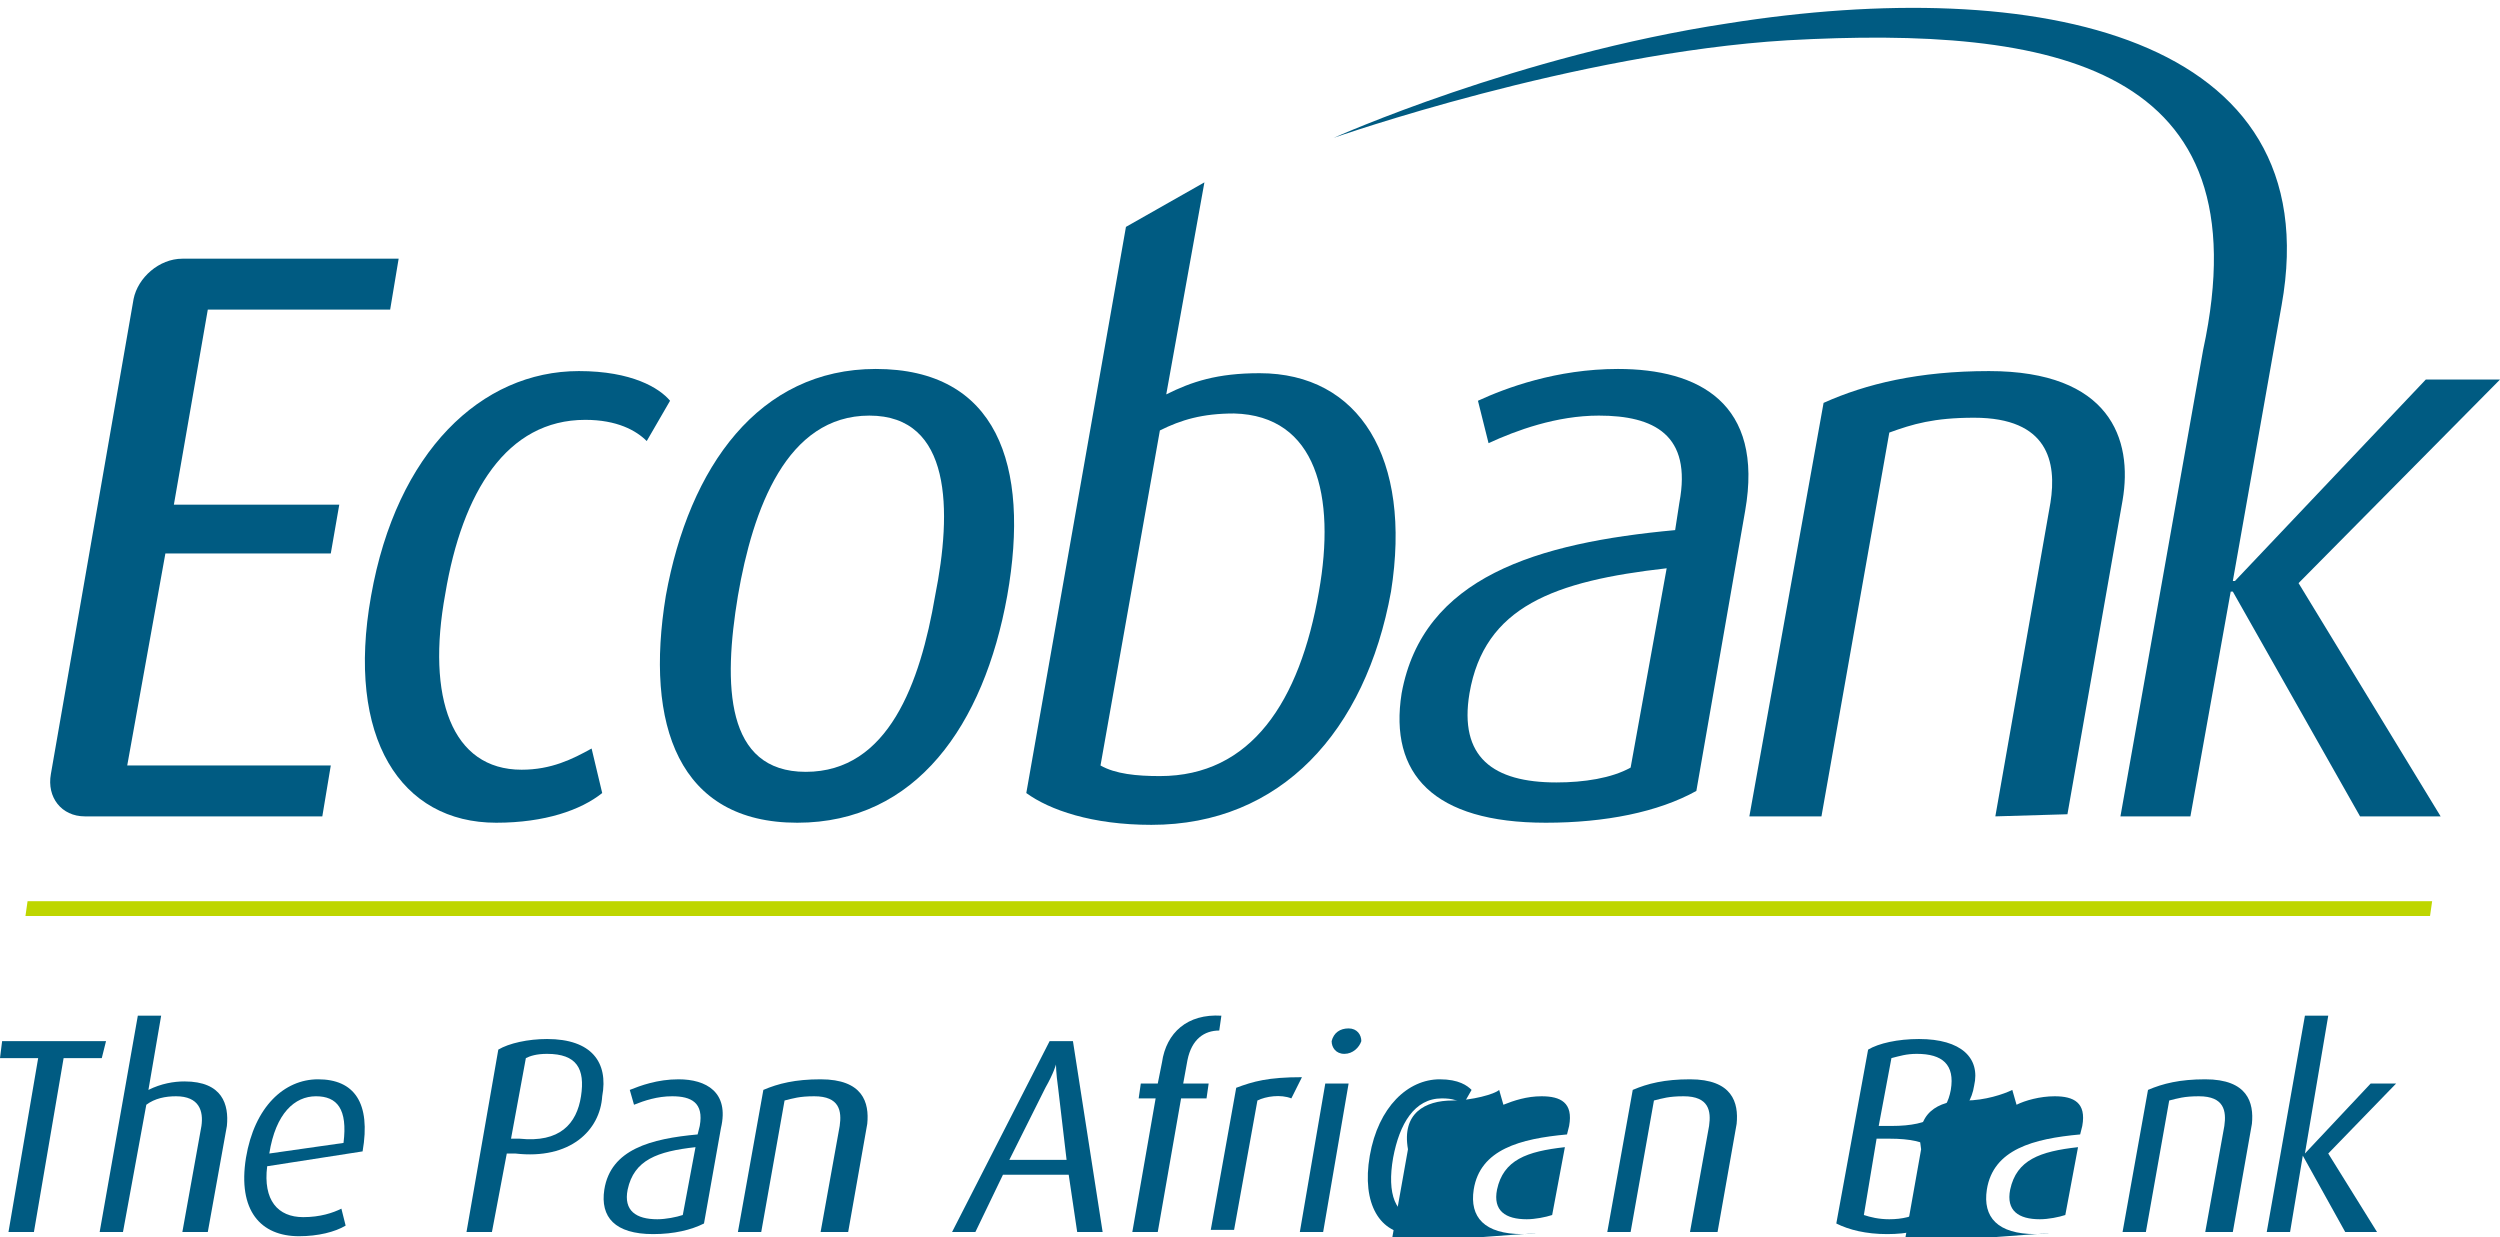
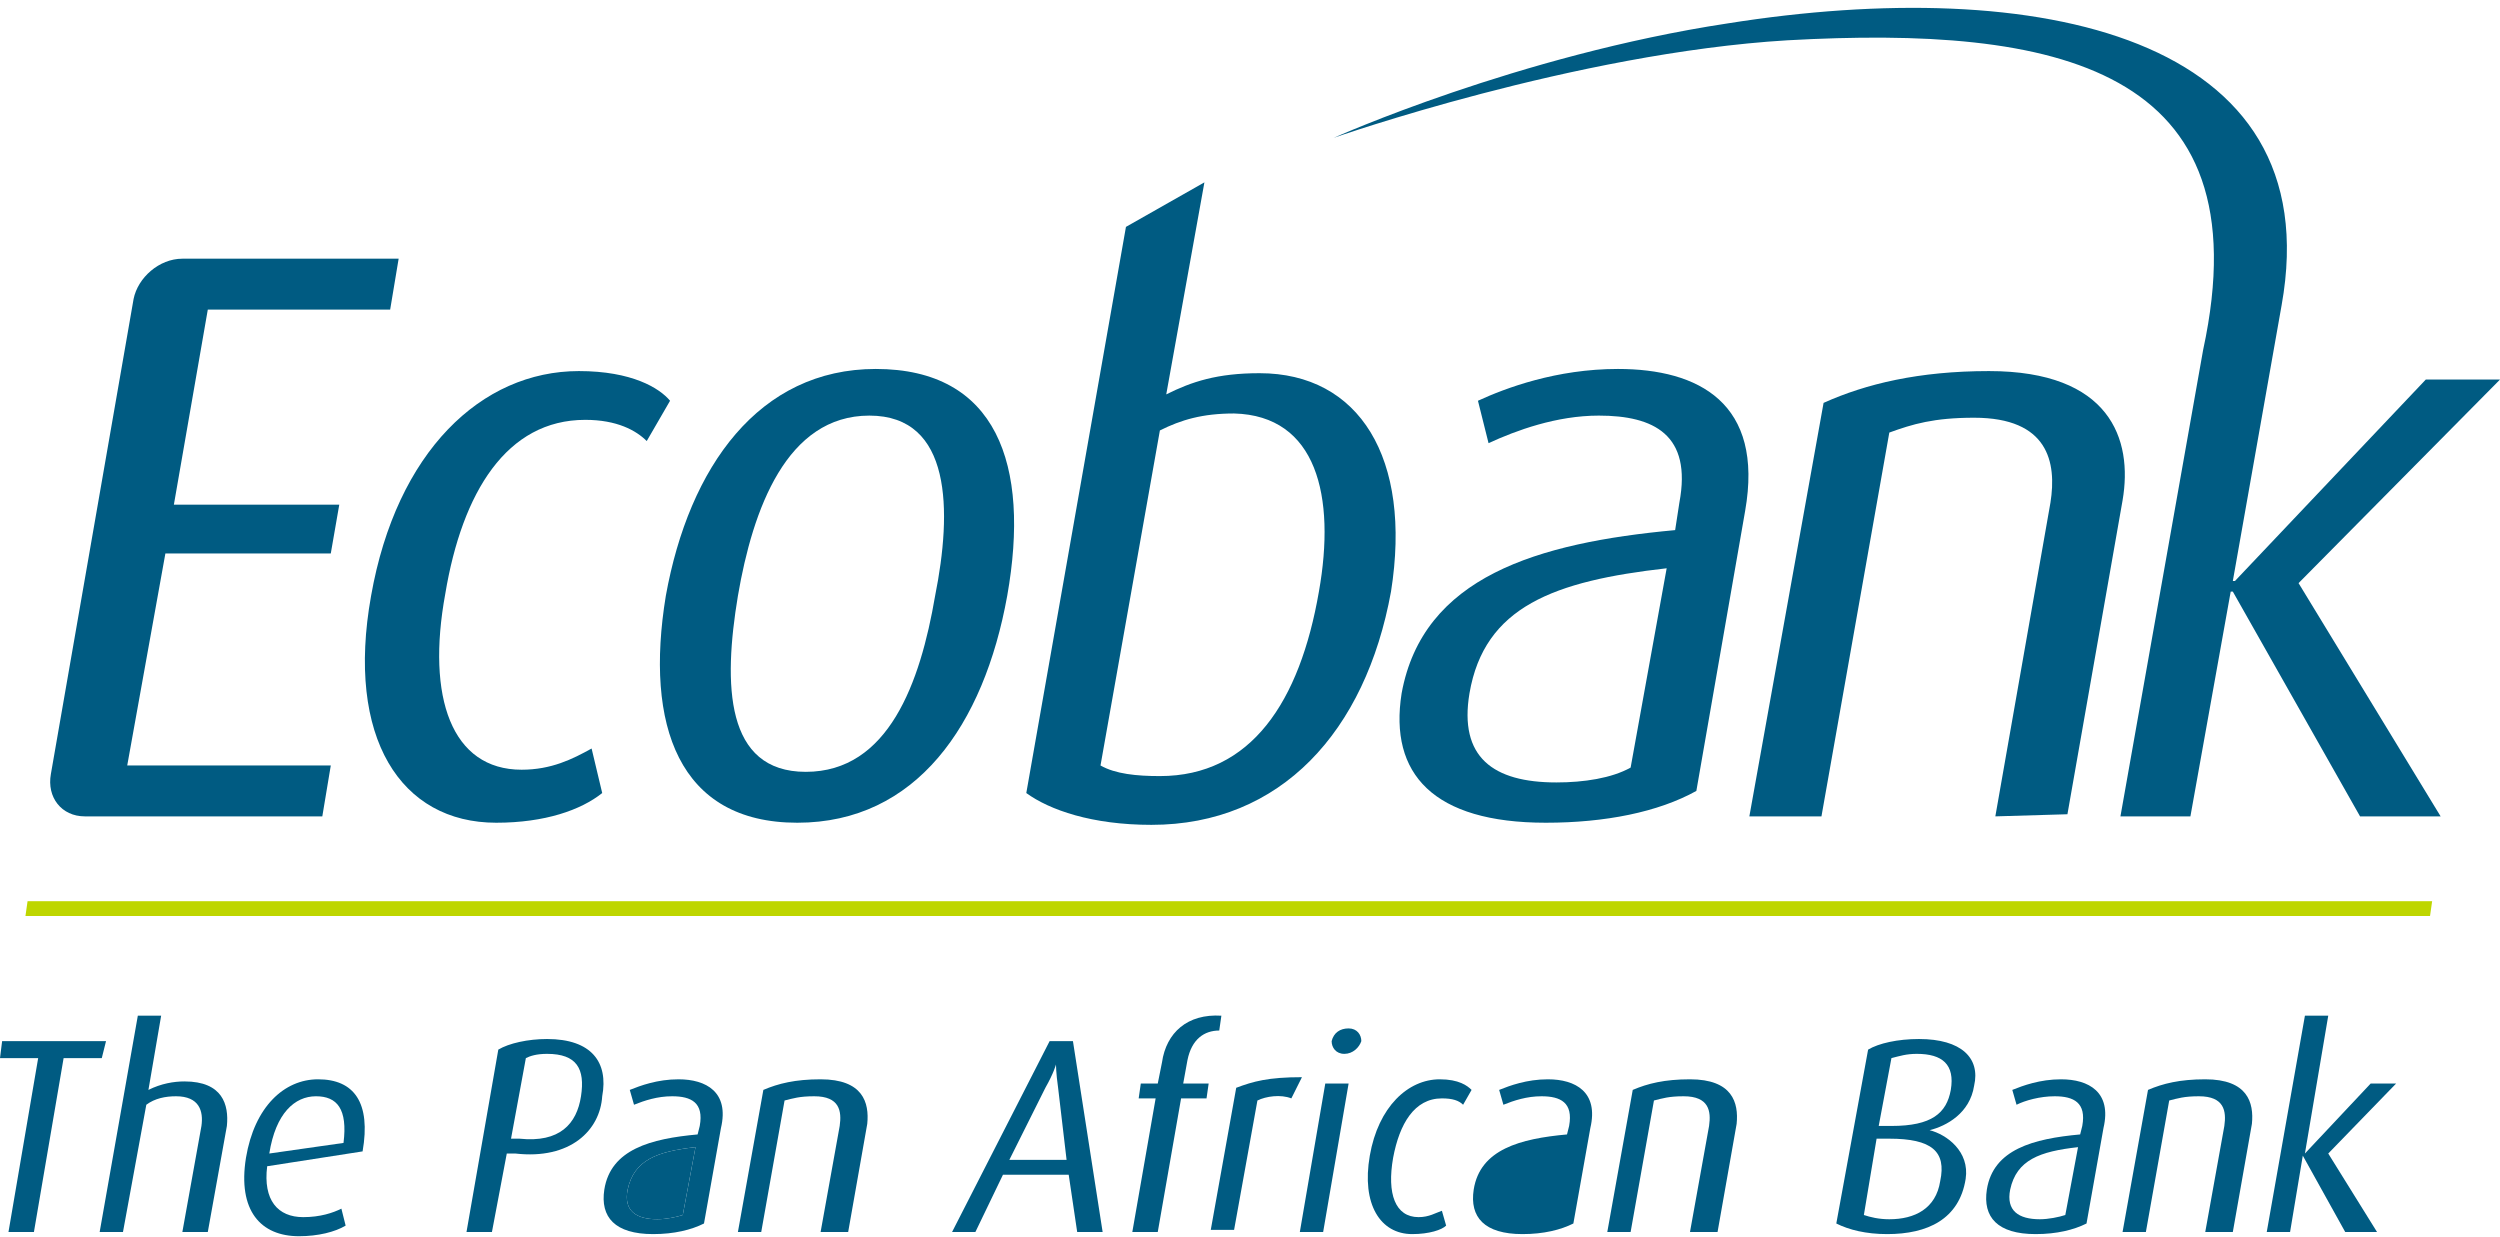
<svg xmlns="http://www.w3.org/2000/svg" version="1.1" id="Layer_1" x="0px" y="0px" viewBox="0 0 117.9 58.3" style="enable-background:new 0 0 117.9 58.3;" xml:space="preserve">
  <style type="text/css">
	.st0{fill:none;}
	.st1{fill:#005B82;}
	.st2{fill:#BED600;}
</style>
  <g id="MINIMUM_AREA">
    <rect x="-26" y="-25.8" class="st0" width="170.1" height="110" />
  </g>
  <g id="ENG_Logo">
    <g>
-       <polyline class="st0" points="144.1,-25.8 144.1,84.2 -26,84.2" />
+       <polyline class="st0" points="144.1,-25.8 144.1,84.2 -26,84.2 " />
      <g>
        <path class="st1" d="M18.4,14.6l0.4-2.4H8.6l0,0c-1.1,0-2.1,0.9-2.3,1.9L2.4,36.5l0,0l0,0c-0.2,1.1,0.5,2,1.6,2l0,0h11.2l0.4-2.4     H6l1.8-10h7.8l0.4-2.3H8.2l1.6-9.2C9.8,14.6,18.4,14.6,18.4,14.6z" />
        <path class="st1" d="M23.4,38.8c-4.5,0-7.1-4-5.9-10.7c1.2-6.8,5.2-10.6,9.8-10.6c2.5,0,3.8,0.8,4.3,1.4l-1.1,1.9     c-0.5-0.5-1.4-1-2.9-1c-3.7,0-5.8,3.4-6.6,8.2c-0.9,4.9,0.3,8.3,3.6,8.3c1.4,0,2.4-0.5,3.3-1l0.5,2.1     C27.4,38.2,25.7,38.8,23.4,38.8z" />
        <path class="st1" d="M37.6,38.8c-5.6,0-7.2-4.6-6.2-10.7c1.1-6.1,4.4-10.7,9.9-10.7c5.7,0,7.3,4.5,6.2,10.7     C46.4,34.2,43.2,38.8,37.6,38.8z M41,19.6c-3.9,0-5.5,4.4-6.2,8.5c-0.7,4.2-0.6,8.3,3.2,8.3c3.9,0,5.4-4.2,6.1-8.3     C44.9,24.1,44.9,19.6,41,19.6z" />
        <path class="st1" d="M72.9,38.8c-5.3,0-7.4-2.3-6.8-6.1c1-5.5,6.4-7.1,12.9-7.7l0.2-1.3c0.6-3.2-1.2-4.1-3.8-4.1     c-2,0-3.9,0.7-5.2,1.3l-0.5-2c1.3-0.6,3.7-1.5,6.6-1.5c3.8,0,6.9,1.6,6,6.7L80,37.3C78.2,38.3,75.7,38.8,72.9,38.8z M78.6,26.8     c-5.3,0.6-8.6,1.8-9.3,5.9c-0.5,3,1.1,4.2,4.1,4.2c1.3,0,2.6-0.2,3.5-0.7L78.6,26.8z" />
        <path class="st1" d="M94.1,38.5l2.6-14.8c0.3-1.9-0.1-4-3.6-4c-1.9,0-2.9,0.3-4,0.7l-3.2,18.1h-3.4L86,19c2-0.9,4.5-1.5,7.8-1.5     c5.7,0,6.8,3.2,6.3,6.1l-2.6,14.8L94.1,38.5L94.1,38.5z" />
        <polygon class="st2" points="114.6,43.2 1.2,43.2 1.3,42.5 114.7,42.5 " />
        <path class="st1" d="M59.4,17.6c-2,0-3.2,0.4-4.4,1l1.8-10l-3.7,2.1l-4.7,26.7c1.1,0.8,3.1,1.5,5.9,1.5c6.1,0,10.1-4.4,11.3-11     C66.6,21.6,64.1,17.6,59.4,17.6z M62.2,27.9c-0.9,5.2-3.2,8.7-7.5,8.7c-1.1,0-2.1-0.1-2.8-0.5l2.8-15.8c1-0.5,2-0.8,3.5-0.8     C62.1,19.6,63,23.4,62.2,27.9z" />
        <path class="st1" d="M117.9,17.9h-3.5l-9,9.5h-0.1l2.3-13C109.9,1.6,96-1.2,81.5,1.1c-9.9,1.5-18.6,5.4-18.6,5.4s11.4-4,21.4-4.6     c12.6-0.7,22.5,1.2,19.6,14.6l-3.9,22h3.3l1.9-10.6h0.1l6,10.6h3.8l-6.7-11L117.9,17.9z" />
        <path class="st1" d="M3,49.9l-1.4,8.2H0.4l1.4-8.2H0l0.1-0.8H5l-0.2,0.8H3z" />
        <path class="st1" d="M8.6,58.1l0.9-5c0.1-0.7-0.1-1.4-1.2-1.4c-0.5,0-1,0.1-1.4,0.4l-1.1,6H4.7l1.8-10.2h1.1L7,51.4     C7.6,51.1,8.2,51,8.7,51c1.8,0,2.1,1.1,2,2.1l-0.9,5C9.8,58.1,8.6,58.1,8.6,58.1z" />
        <path class="st1" d="M12.6,55c-0.2,1.6,0.5,2.4,1.7,2.4c0.8,0,1.4-0.2,1.8-0.4l0.2,0.8c-0.5,0.3-1.3,0.5-2.2,0.5     c-1.8,0-2.9-1.2-2.5-3.7c0.4-2.4,1.8-3.7,3.4-3.7c1.7,0,2.5,1.1,2.1,3.4L12.6,55z M14.9,51.7c-1,0-1.9,0.8-2.2,2.7l3.5-0.5     C16.4,52.3,15.9,51.7,14.9,51.7z" />
        <path class="st1" d="M24.3,54.4h-0.4l-0.7,3.7H22l1.5-8.6c0.5-0.3,1.4-0.5,2.3-0.5c2.1,0,2.9,1.1,2.6,2.7     C28.3,53.3,26.9,54.7,24.3,54.4z M25.8,49.7c-0.5,0-0.8,0.1-1,0.2l-0.7,3.8h0.4c1.9,0.2,2.7-0.7,2.9-2S27.2,49.7,25.8,49.7z" />
        <path class="st1" d="M30.8,58.2c-1.8,0-2.5-0.8-2.3-2.1c0.3-1.9,2.2-2.4,4.4-2.6l0.1-0.4c0.2-1.1-0.4-1.4-1.3-1.4     c-0.7,0-1.3,0.2-1.8,0.4l-0.2-0.7c0.5-0.2,1.3-0.5,2.3-0.5c1.3,0,2.4,0.6,2,2.3l-0.8,4.5C32.6,58,31.8,58.2,30.8,58.2z      M32.8,54.1c-1.8,0.2-2.9,0.6-3.2,2c-0.2,1,0.4,1.4,1.4,1.4c0.4,0,0.9-0.1,1.2-0.2L32.8,54.1z" />
        <path class="st1" d="M38.7,58.1l0.9-5c0.1-0.7,0-1.4-1.2-1.4c-0.7,0-1,0.1-1.4,0.2l-1.1,6.2h-1.1l1.2-6.7     c0.7-0.3,1.5-0.5,2.7-0.5c2,0,2.3,1.1,2.2,2.1L40,58.1C40,58.1,38.7,58.1,38.7,58.1z" />
        <path class="st1" d="M50.8,58.1l-0.4-2.7h-3.1L46,58.1h-1.1l4.6-9h1.1l1.4,9H50.8z M49.9,51.3c-0.1-0.7-0.1-1.1-0.1-1.1l0,0     c0,0-0.1,0.4-0.5,1.1l-1.7,3.4h2.7L49.9,51.3z" />
        <path class="st1" d="M55.7,51.8l-1.1,6.3h-1.2l1.1-6.3h-0.8l0.1-0.7h0.8l0.2-1c0.2-1.4,1.2-2.3,2.8-2.2l-0.1,0.7     c-0.7,0-1.3,0.4-1.5,1.4l-0.2,1.1H57l-0.1,0.7H55.7z" />
        <path class="st1" d="M60.9,51.8c-0.5-0.2-1.2-0.1-1.6,0.1L58.2,58h-1.1l1.2-6.7c0.8-0.3,1.5-0.5,3.1-0.5L60.9,51.8z" />
        <path class="st1" d="M61.3,58.1l1.2-7h1.1l-1.2,7H61.3z M63.4,49.7c-0.4,0-0.6-0.3-0.6-0.6c0.1-0.4,0.4-0.6,0.8-0.6     s0.6,0.3,0.6,0.6C64.1,49.4,63.8,49.7,63.4,49.7z" />
-         <path class="st1" d="M66.6,58.2c-1.5,0-2.4-1.4-2-3.7s1.8-3.6,3.3-3.6c0.9,0,1.3,0.3,1.5,0.5L69,52.1     c-0.2-0.2-0.5-0.3-1-0.3c-1.3,0-2,1.2-2.3,2.8c-0.3,1.7,0.1,2.8,1.2,2.8c0.5,0,0.8-0.2,1.1-0.3l0.2,0.7C68,58,67.4,58.2,66.6,58.2z" />
-         <path class="st1" d="M71.8,58.2c-1.8,0-2.5-0.8-2.3-2.1c0.3-1.9,2.2-2.4,4.4-2.6l0.1-0.4c0.2-1.1-0.4-1.4-1.3-1.4     c-0.7,0-1.3,0.2-1.8,0.4l-0.2-0.7c-0.2,0.2-1.3,0.5-2.2,0.5c-1.3,0-2.4,0.6-2.1,2.3l-0.8,4.5C73.6,58,72.8,58.2,71.8,58.2z      M73.8,54.1c-1.8,0.2-2.9,0.6-3.2,2c-0.2,1,0.4,1.4,1.4,1.4c0.4,0,0.9-0.1,1.2-0.2L73.8,54.1z" />
+         <path class="st1" d="M66.6,58.2c-1.5,0-2.4-1.4-2-3.7s1.8-3.6,3.3-3.6c0.9,0,1.3,0.3,1.5,0.5L69,52.1c-0.2-0.2-0.5-0.3-1-0.3     c-1.3,0-2,1.2-2.3,2.8c-0.3,1.7,0.1,2.8,1.2,2.8c0.5,0,0.8-0.2,1.1-0.3l0.2,0.7C68,58,67.4,58.2,66.6,58.2z" />
+         <path class="st1" d="M71.8,58.2c-1.8,0-2.5-0.8-2.3-2.1c0.3-1.9,2.2-2.4,4.4-2.6l0.1-0.4c0.2-1.1-0.4-1.4-1.3-1.4     c-0.7,0-1.3,0.2-1.8,0.4l-0.2-0.7c0.5-0.2,1.3-0.5,2.3-0.5c1.3,0,2.4,0.6,2,2.3l-0.8,4.5C73.6,58,72.8,58.2,71.8,58.2z      M32.8,54.1c-1.8,0.2-2.9,0.6-3.2,2c-0.2,1,0.4,1.4,1.4,1.4c0.4,0,0.9-0.1,1.2-0.2L32.8,54.1z" />
        <path class="st1" d="M79.7,58.1l0.9-5c0.1-0.7,0-1.4-1.2-1.4c-0.7,0-1,0.1-1.4,0.2l-1.1,6.2h-1.1l1.2-6.7     c0.7-0.3,1.5-0.5,2.7-0.5c2,0,2.3,1.1,2.2,2.1L81,58.1C81,58.1,79.7,58.1,79.7,58.1z" />
        <path class="st1" d="M89,58.2c-1,0-1.8-0.2-2.4-0.5l1.5-8.2c0.5-0.3,1.4-0.5,2.4-0.5c2,0,2.9,0.9,2.6,2.2     c-0.2,1.3-1.3,1.9-2.1,2.1l0,0c0.8,0.2,1.9,1,1.7,2.3C92.4,57.5,90.9,58.2,89,58.2z M89.1,53.7h-0.6l-0.6,3.6     c0.3,0.1,0.7,0.2,1.2,0.2c1.2,0,2.2-0.5,2.4-1.8C91.8,54.3,91.1,53.7,89.1,53.7z M90.4,49.7c-0.5,0-0.8,0.1-1.2,0.2l-0.6,3.2h0.6     c1.9,0,2.6-0.6,2.8-1.7C92.2,50.2,91.6,49.7,90.4,49.7z" />
-         <path class="st1" d="M96,58.2c-1.8,0-2.5-0.8-2.3-2.1c0.3-1.9,2.2-2.4,4.4-2.6l0.1-0.4c0.2-1.1-0.4-1.4-1.3-1.4     c-0.7,0-1.4,0.2-1.8,0.4l-0.2-0.7c-0.4,0.2-1.3,0.5-2.2,0.5c-1.3,0-2.4,0.6-2.1,2.3l-0.8,4.5C97.8,58,97,58.2,96,58.2z M98,54.1     c-1.8,0.2-2.9,0.6-3.2,2c-0.2,1,0.4,1.4,1.4,1.4c0.4,0,0.9-0.1,1.2-0.2L98,54.1z" />
-         <path class="st1" d="M104,58.1l0.9-5c0.1-0.7,0-1.4-1.2-1.4c-0.7,0-1,0.1-1.4,0.2l-1.1,6.2h-1.1l1.2-6.7c0.7-0.3,1.5-0.5,2.7-0.5     c2,0,2.3,1.1,2.2,2.1l-0.9,5.1C105.3,58.1,104,58.1,104,58.1z" />
+         <path class="st1" d="M96,58.2c-1.8,0-2.5-0.8-2.3-2.1c0.3-1.9,2.2-2.4,4.4-2.6l0.1-0.4c0.2-1.1-0.4-1.4-1.3-1.4     c-0.7,0-1.4,0.2-1.8,0.4l-0.2-0.7c0.5-0.2,1.3-0.5,2.3-0.5c1.3,0,2.4,0.6,2,2.3l-0.8,4.5C97.8,58,97,58.2,96,58.2z M98,54.1     c-1.8,0.2-2.9,0.6-3.2,2c-0.2,1,0.4,1.4,1.4,1.4c0.4,0,0.9-0.1,1.2-0.2L98,54.1z" />
+         <path class="st1" d="M104,58.1l0.9-5c0.1-0.7,0-1.4-1.2-1.4c-0.7,0-1,0.1-1.4,0.2l-1.1,6.2h-1.1l1.2-6.7     c0.7-0.3,1.5-0.5,2.7-0.5c2,0,2.3,1.1,2.2,2.1l-0.9,5.1C105.3,58.1,104,58.1,104,58.1z" />
        <path class="st1" d="M110.6,58.1l-2-3.6l0,0l-0.6,3.6h-1.1l1.8-10.2h1.1l-1.1,6.5l0,0l3.1-3.3h1.2l-3.2,3.3l2.3,3.7H110.6z" />
      </g>
    </g>
  </g>
</svg>
